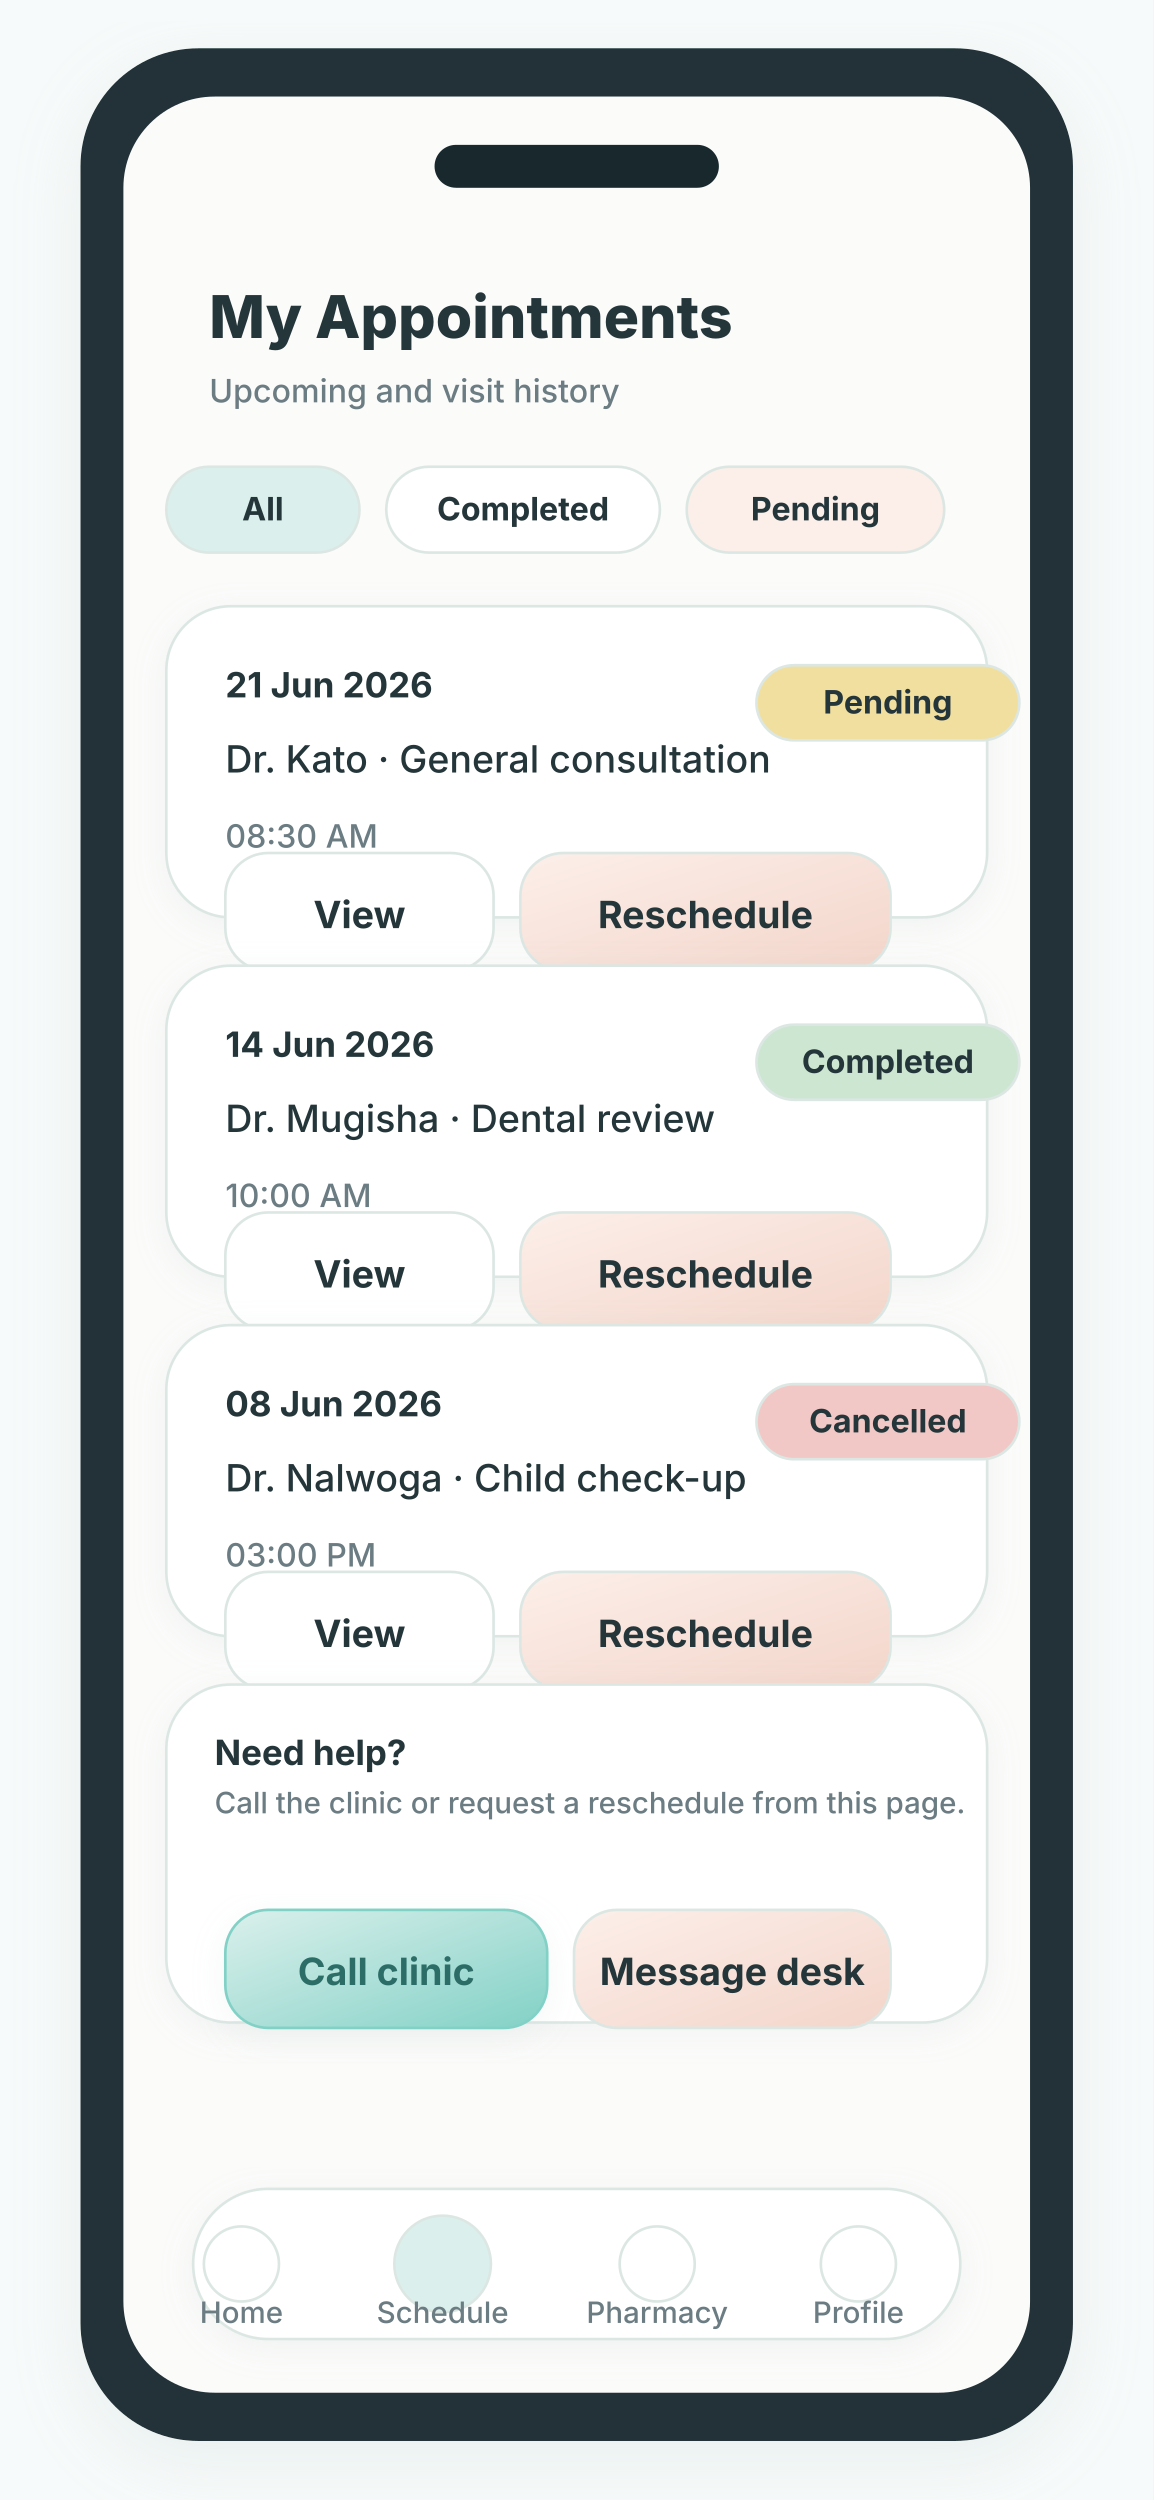
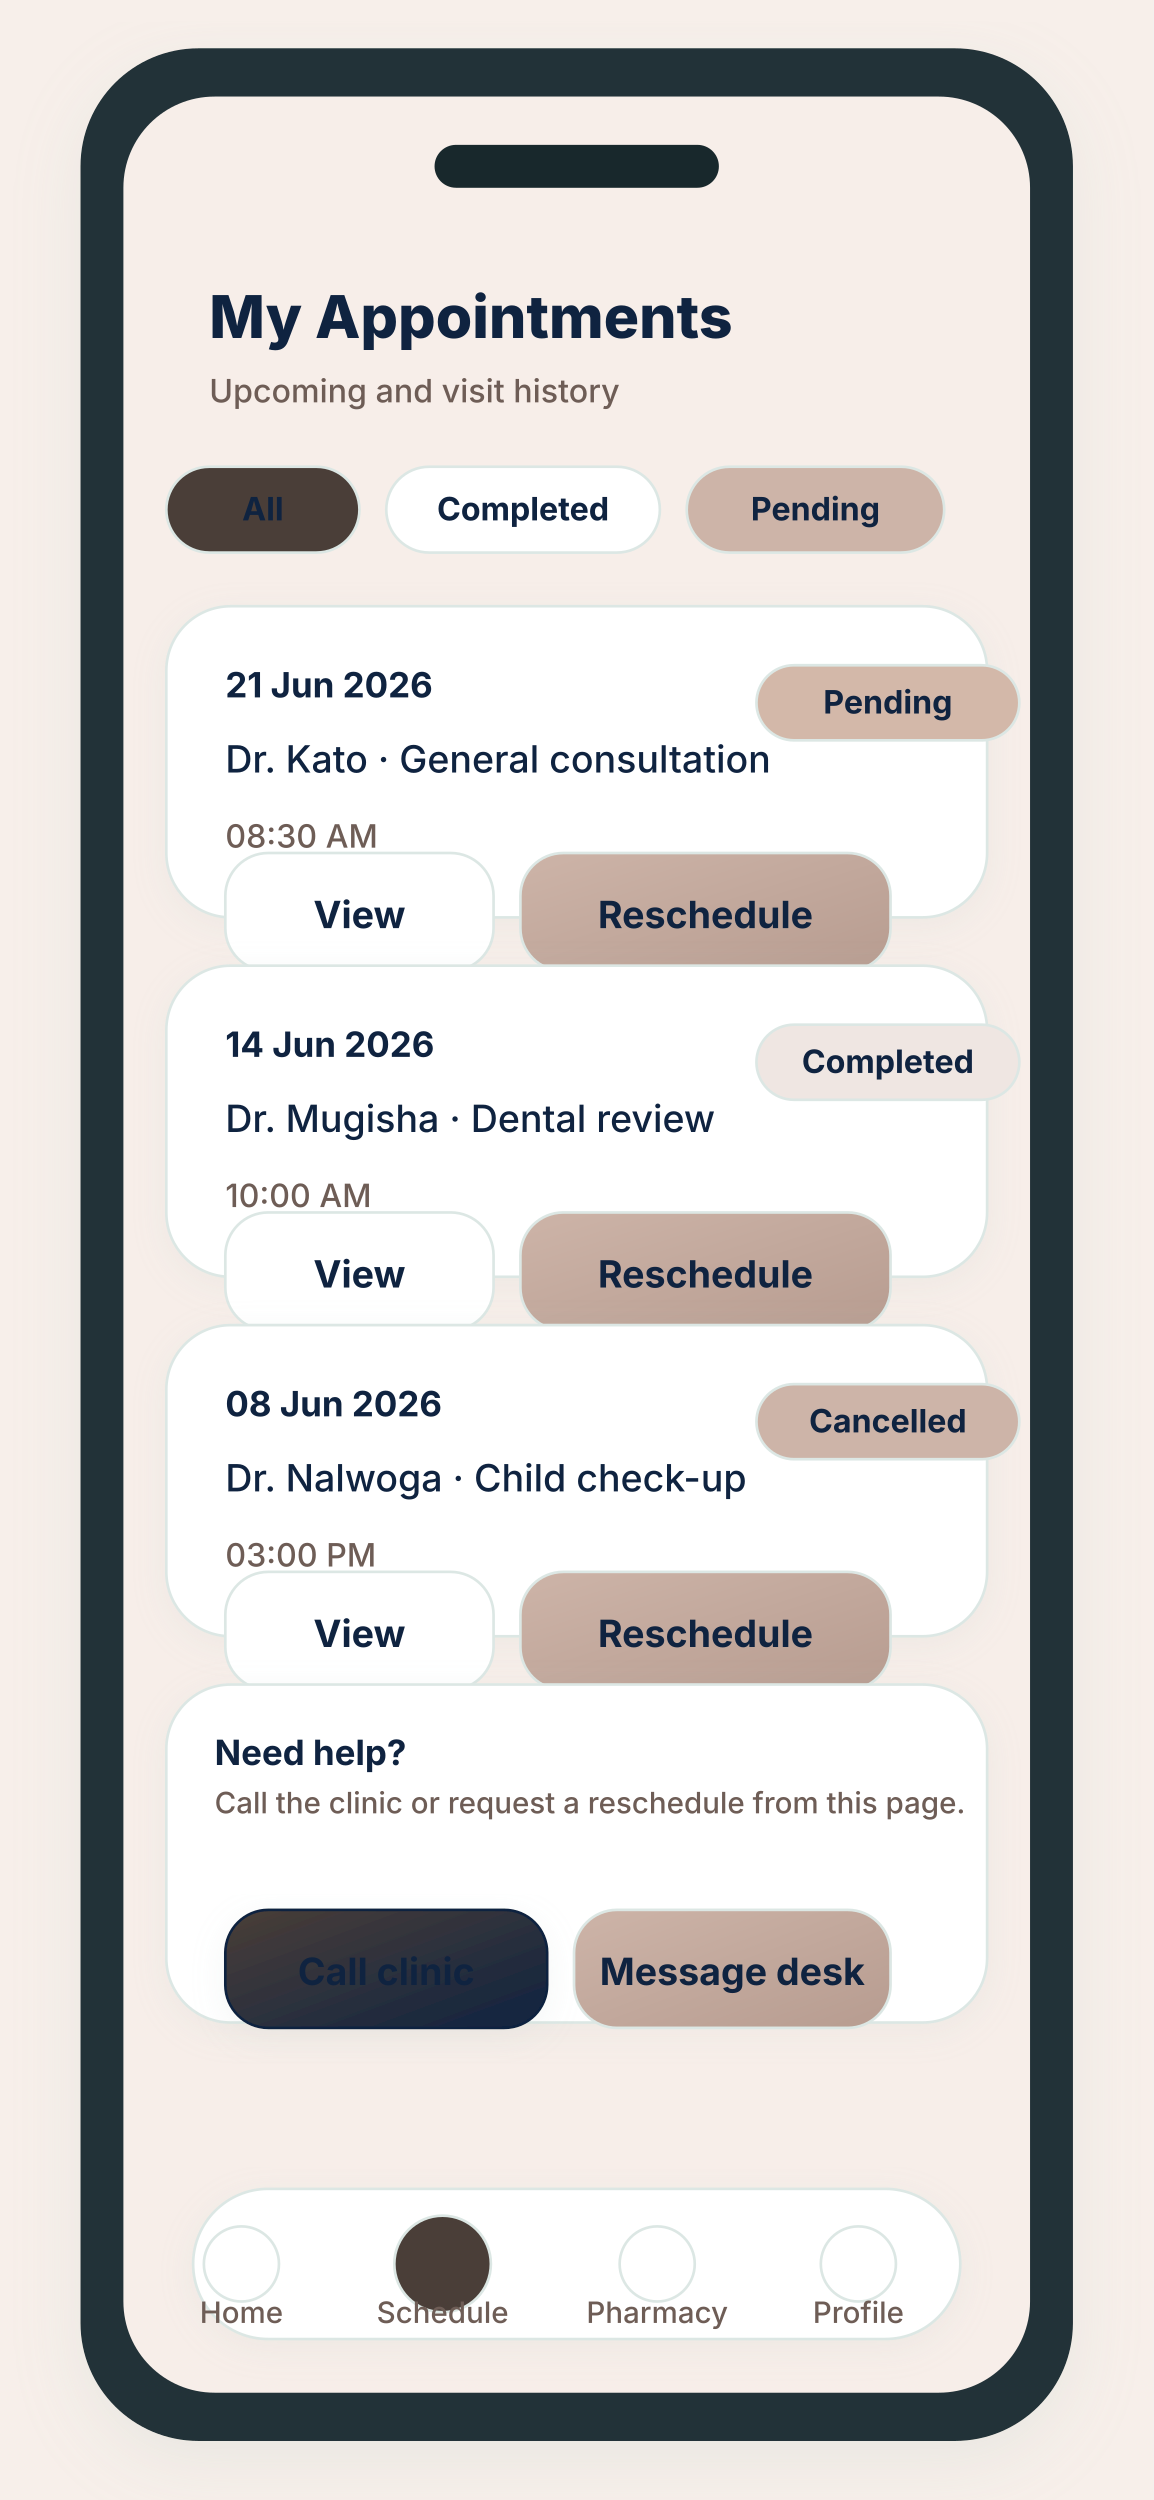
<svg xmlns="http://www.w3.org/2000/svg" width="430" height="932" viewBox="0 0 430 932">
  <style>
-     .title { font-family: Inter, Arial, sans-serif; font-size: 30px; font-weight: 800; fill: #25363B; }
-     .h2 { font-family: Inter, Arial, sans-serif; font-size: 22px; font-weight: 800; fill: #25363B; }
-     .h3 { font-family: Inter, Arial, sans-serif; font-size: 18px; font-weight: 700; fill: #25363B; }
-     .label { font-family: Inter, Arial, sans-serif; font-size: 13px; font-weight: 700; fill: #25363B; }
-     .body { font-family: Inter, Arial, sans-serif; font-size: 14px; font-weight: 500; fill: #25363B; }
-     .small { font-family: Inter, Arial, sans-serif; font-size: 12px; font-weight: 500; fill: #6B7C82; }
-     .tiny { font-family: Inter, Arial, sans-serif; font-size: 11px; font-weight: 500; fill: #6B7C82; }
-     .chip { font-family: Inter, Arial, sans-serif; font-size: 12px; font-weight: 700; fill: #25363B; }
-     .button { font-family: Inter, Arial, sans-serif; font-size: 14px; font-weight: 700; fill: #2D6D67; }
-     .buttonLight { font-family: Inter, Arial, sans-serif; font-size: 14px; font-weight: 700; fill: #25363B; }
+     .title { font-family: Inter, Arial, sans-serif; font-size: 30px; font-weight: 800; fill: #0F2340; }
+     .h2 { font-family: Inter, Arial, sans-serif; font-size: 22px; font-weight: 800; fill: #0F2340; }
+     .h3 { font-family: Inter, Arial, sans-serif; font-size: 18px; font-weight: 700; fill: #0F2340; }
+     .label { font-family: Inter, Arial, sans-serif; font-size: 13px; font-weight: 700; fill: #0F2340; }
+     .body { font-family: Inter, Arial, sans-serif; font-size: 14px; font-weight: 500; fill: #0F2340; }
+     .small { font-family: Inter, Arial, sans-serif; font-size: 12px; font-weight: 500; fill: #6E5D56; }
+     .tiny { font-family: Inter, Arial, sans-serif; font-size: 11px; font-weight: 500; fill: #6E5D56; }
+     .chip { font-family: Inter, Arial, sans-serif; font-size: 12px; font-weight: 700; fill: #0F2340; }
+     .button { font-family: Inter, Arial, sans-serif; font-size: 14px; font-weight: 700; fill: #0F2340; }
+     .buttonLight { font-family: Inter, Arial, sans-serif; font-size: 14px; font-weight: 700; fill: #0F2340; }
    .whiteBtn { font-family: Inter, Arial, sans-serif; font-size: 14px; font-weight: 700; fill: white; }
-     .num { font-family: Inter, Arial, sans-serif; font-size: 28px; font-weight: 800; fill: #25363B; }
+     .num { font-family: Inter, Arial, sans-serif; font-size: 28px; font-weight: 800; fill: #0F2340; }
    .center { dominant-baseline: middle; text-anchor: middle; }
</style>
  <defs>
    <linearGradient id="gradPrimary" x1="0" y1="0" x2="1" y2="1">
-       <stop offset="0%" stop-color="#DBF0EC" />
-       <stop offset="100%" stop-color="#82D1C6" />
+       <stop offset="0%" stop-color="#4A3E38" />
+       <stop offset="100%" stop-color="#0F2340" />
    </linearGradient>
    <linearGradient id="gradPeach" x1="0" y1="0" x2="1" y2="1">
-       <stop offset="0%" stop-color="#FCEFE9" />
-       <stop offset="100%" stop-color="#F3D5CA" />
+       <stop offset="0%" stop-color="#CDB4A8" />
+       <stop offset="100%" stop-color="#B79C90" />
    </linearGradient>
    <linearGradient id="gradLav" x1="0" y1="0" x2="1" y2="1">
-       <stop offset="0%" stop-color="#F6F3FD" />
-       <stop offset="100%" stop-color="#DCD3F7" />
+       <stop offset="0%" stop-color="#F7EEE9" />
+       <stop offset="100%" stop-color="#E7C9BA" />
    </linearGradient>
    <linearGradient id="gradYellow" x1="0" y1="0" x2="1" y2="1">
      <stop offset="0%" stop-color="#FFF8E5" />
-       <stop offset="100%" stop-color="#F1DF9F" />
+       <stop offset="100%" stop-color="#D3B8A9" />
    </linearGradient>
    <filter id="shadow" x="-20%" y="-20%" width="140%" height="150%">
      <feDropShadow dx="0" dy="8" stdDeviation="12" flood-color="#B9CCC7" flood-opacity="0.22" />
    </filter>
    <filter id="soft" x="-20%" y="-20%" width="140%" height="150%">
      <feDropShadow dx="0" dy="3" stdDeviation="6" flood-color="#B9CCC7" flood-opacity="0.16" />
    </filter>
  </defs>
-   <rect x="0" y="0" width="430" height="932" fill="#F7FAFA" rx="0" ry="0" />
+   <rect x="0" y="0" width="430" height="932" fill="#F7EFEA" rx="0" ry="0" />
  <rect x="30" y="18" width="370" height="892" fill="#203238" rx="44" ry="44" filter="url(#shadow)" />
-   <rect x="46" y="36" width="338" height="856" fill="#FBFBFA" rx="34" ry="34" />
+   <rect x="46" y="36" width="338" height="856" fill="#F7EEE9" rx="34" ry="34" />
  <rect x="162" y="54" width="106" height="16" fill="#18282C" rx="8" ry="8" />
  <text x="78" y="126" class="h2" text-anchor="start">My Appointments</text>
  <text x="78" y="150" class="small" text-anchor="start">Upcoming and visit history</text>
-   <rect x="62" y="174" width="72" height="32" fill="#DBF0EC" stroke="#DCE7E4" stroke-width="1" rx="16" ry="16" />
+   <rect x="62" y="174" width="72" height="32" fill="#4A3E38" stroke="#DCE7E4" stroke-width="1" rx="16" ry="16" />
  <text x="98.0" y="194" class="chip" text-anchor="middle">All</text>
  <rect x="144" y="174" width="102" height="32" fill="white" stroke="#DCE7E4" stroke-width="1" rx="16" ry="16" />
  <text x="195.0" y="194" class="chip" text-anchor="middle">Completed</text>
-   <rect x="256" y="174" width="96" height="32" fill="#FCEFE9" stroke="#DCE7E4" stroke-width="1" rx="16" ry="16" />
+   <rect x="256" y="174" width="96" height="32" fill="#CDB4A8" stroke="#DCE7E4" stroke-width="1" rx="16" ry="16" />
  <text x="304.0" y="194" class="chip" text-anchor="middle">Pending</text>
  <rect x="62" y="226" width="306" height="116" fill="white" stroke="#DCE7E4" stroke-width="1" rx="24" ry="24" filter="url(#soft)" />
  <text x="84" y="260" class="label" text-anchor="start">21 Jun 2026</text>
  <text x="84" y="288" class="body" text-anchor="start">Dr. Kato · General consultation</text>
  <text x="84" y="316" class="small" text-anchor="start">08:30 AM</text>
-   <rect x="282" y="248" width="98" height="28" rx="14" ry="14" fill="#F1DF9F" stroke="#DCE7E4" stroke-width="1" />
-   <text x="331" y="266" class="chip" text-anchor="middle" fill="#25363B">Pending</text>
+   <rect x="282" y="248" width="98" height="28" rx="14" ry="14" fill="#D3B8A9" stroke="#DCE7E4" stroke-width="1" />
+   <text x="331" y="266" class="chip" text-anchor="middle" fill="#0F2340">Pending</text>
  <rect x="84" y="318" width="100" height="44" fill="white" stroke="#DCE7E4" stroke-width="1" rx="16" ry="16" />
  <text x="134.0" y="346" class="buttonLight" text-anchor="middle">View</text>
  <rect x="194" y="318" width="138" height="44" fill="url(#gradPeach)" stroke="#DCE7E4" stroke-width="1" rx="16" ry="16" />
  <text x="263.0" y="346" class="buttonLight" text-anchor="middle">Reschedule</text>
  <rect x="62" y="360" width="306" height="116" fill="white" stroke="#DCE7E4" stroke-width="1" rx="24" ry="24" filter="url(#soft)" />
  <text x="84" y="394" class="label" text-anchor="start">14 Jun 2026</text>
  <text x="84" y="422" class="body" text-anchor="start">Dr. Mugisha · Dental review</text>
  <text x="84" y="450" class="small" text-anchor="start">10:00 AM</text>
-   <rect x="282" y="382" width="98" height="28" rx="14" ry="14" fill="#CDE6D1" stroke="#DCE7E4" stroke-width="1" />
-   <text x="331" y="400" class="chip" text-anchor="middle" fill="#25363B">Completed</text>
+   <rect x="282" y="382" width="98" height="28" rx="14" ry="14" fill="#EFE6E2" stroke="#DCE7E4" stroke-width="1" />
+   <text x="331" y="400" class="chip" text-anchor="middle" fill="#0F2340">Completed</text>
  <rect x="84" y="452" width="100" height="44" fill="white" stroke="#DCE7E4" stroke-width="1" rx="16" ry="16" />
  <text x="134.0" y="480" class="buttonLight" text-anchor="middle">View</text>
  <rect x="194" y="452" width="138" height="44" fill="url(#gradPeach)" stroke="#DCE7E4" stroke-width="1" rx="16" ry="16" />
  <text x="263.0" y="480" class="buttonLight" text-anchor="middle">Reschedule</text>
  <rect x="62" y="494" width="306" height="116" fill="white" stroke="#DCE7E4" stroke-width="1" rx="24" ry="24" filter="url(#soft)" />
  <text x="84" y="528" class="label" text-anchor="start">08 Jun 2026</text>
  <text x="84" y="556" class="body" text-anchor="start">Dr. Nalwoga · Child check-up</text>
  <text x="84" y="584" class="small" text-anchor="start">03:00 PM</text>
-   <rect x="282" y="516" width="98" height="28" rx="14" ry="14" fill="#F1C8C6" stroke="#DCE7E4" stroke-width="1" />
-   <text x="331" y="534" class="chip" text-anchor="middle" fill="#25363B">Cancelled</text>
+   <rect x="282" y="516" width="98" height="28" rx="14" ry="14" fill="#CDB4A8" stroke="#DCE7E4" stroke-width="1" />
+   <text x="331" y="534" class="chip" text-anchor="middle" fill="#0F2340">Cancelled</text>
  <rect x="84" y="586" width="100" height="44" fill="white" stroke="#DCE7E4" stroke-width="1" rx="16" ry="16" />
  <text x="134.0" y="614" class="buttonLight" text-anchor="middle">View</text>
  <rect x="194" y="586" width="138" height="44" fill="url(#gradPeach)" stroke="#DCE7E4" stroke-width="1" rx="16" ry="16" />
  <text x="263.0" y="614" class="buttonLight" text-anchor="middle">Reschedule</text>
  <rect x="62" y="628" width="306" height="126" fill="white" stroke="#DCE7E4" stroke-width="1" rx="24" ry="24" filter="url(#soft)" />
  <text x="80" y="658" class="label" text-anchor="start">Need help?</text>
  <text x="80" y="676" class="tiny" text-anchor="start">Call the clinic or request a reschedule from this page.</text>
-   <rect x="84" y="712" width="120" height="44" fill="url(#gradPrimary)" stroke="#82D1C6" stroke-width="1" rx="16" ry="16" filter="url(#soft)" />
+   <rect x="84" y="712" width="120" height="44" fill="url(#gradPrimary)" stroke="#0F2340" stroke-width="1" rx="16" ry="16" filter="url(#soft)" />
  <text x="144.0" y="740" class="button" text-anchor="middle">Call clinic</text>
  <rect x="214" y="712" width="118" height="44" fill="url(#gradPeach)" stroke="#DCE7E4" stroke-width="1" rx="16" ry="16" />
  <text x="273.0" y="740" class="buttonLight" text-anchor="middle">Message desk</text>
  <rect x="72" y="816" width="286" height="56" fill="white" stroke="#DCE7E4" stroke-width="1" rx="28" ry="28" filter="url(#soft)" />
  <circle cx="90" cy="844" r="14" fill="none" stroke="#DCE7E4" stroke-width="1" />
  <text x="90" y="866" class="tiny" text-anchor="middle">Home</text>
-   <circle cx="165" cy="844" r="18" fill="#DBF0EC" stroke="#DCE7E4" stroke-width="1" />
+   <circle cx="165" cy="844" r="18" fill="#4A3E38" stroke="#DCE7E4" stroke-width="1" />
  <text x="165" y="866" class="tiny" text-anchor="middle">Schedule</text>
  <circle cx="245" cy="844" r="14" fill="none" stroke="#DCE7E4" stroke-width="1" />
  <text x="245" y="866" class="tiny" text-anchor="middle">Pharmacy</text>
  <circle cx="320" cy="844" r="14" fill="none" stroke="#DCE7E4" stroke-width="1" />
  <text x="320" y="866" class="tiny" text-anchor="middle">Profile</text>
</svg>
